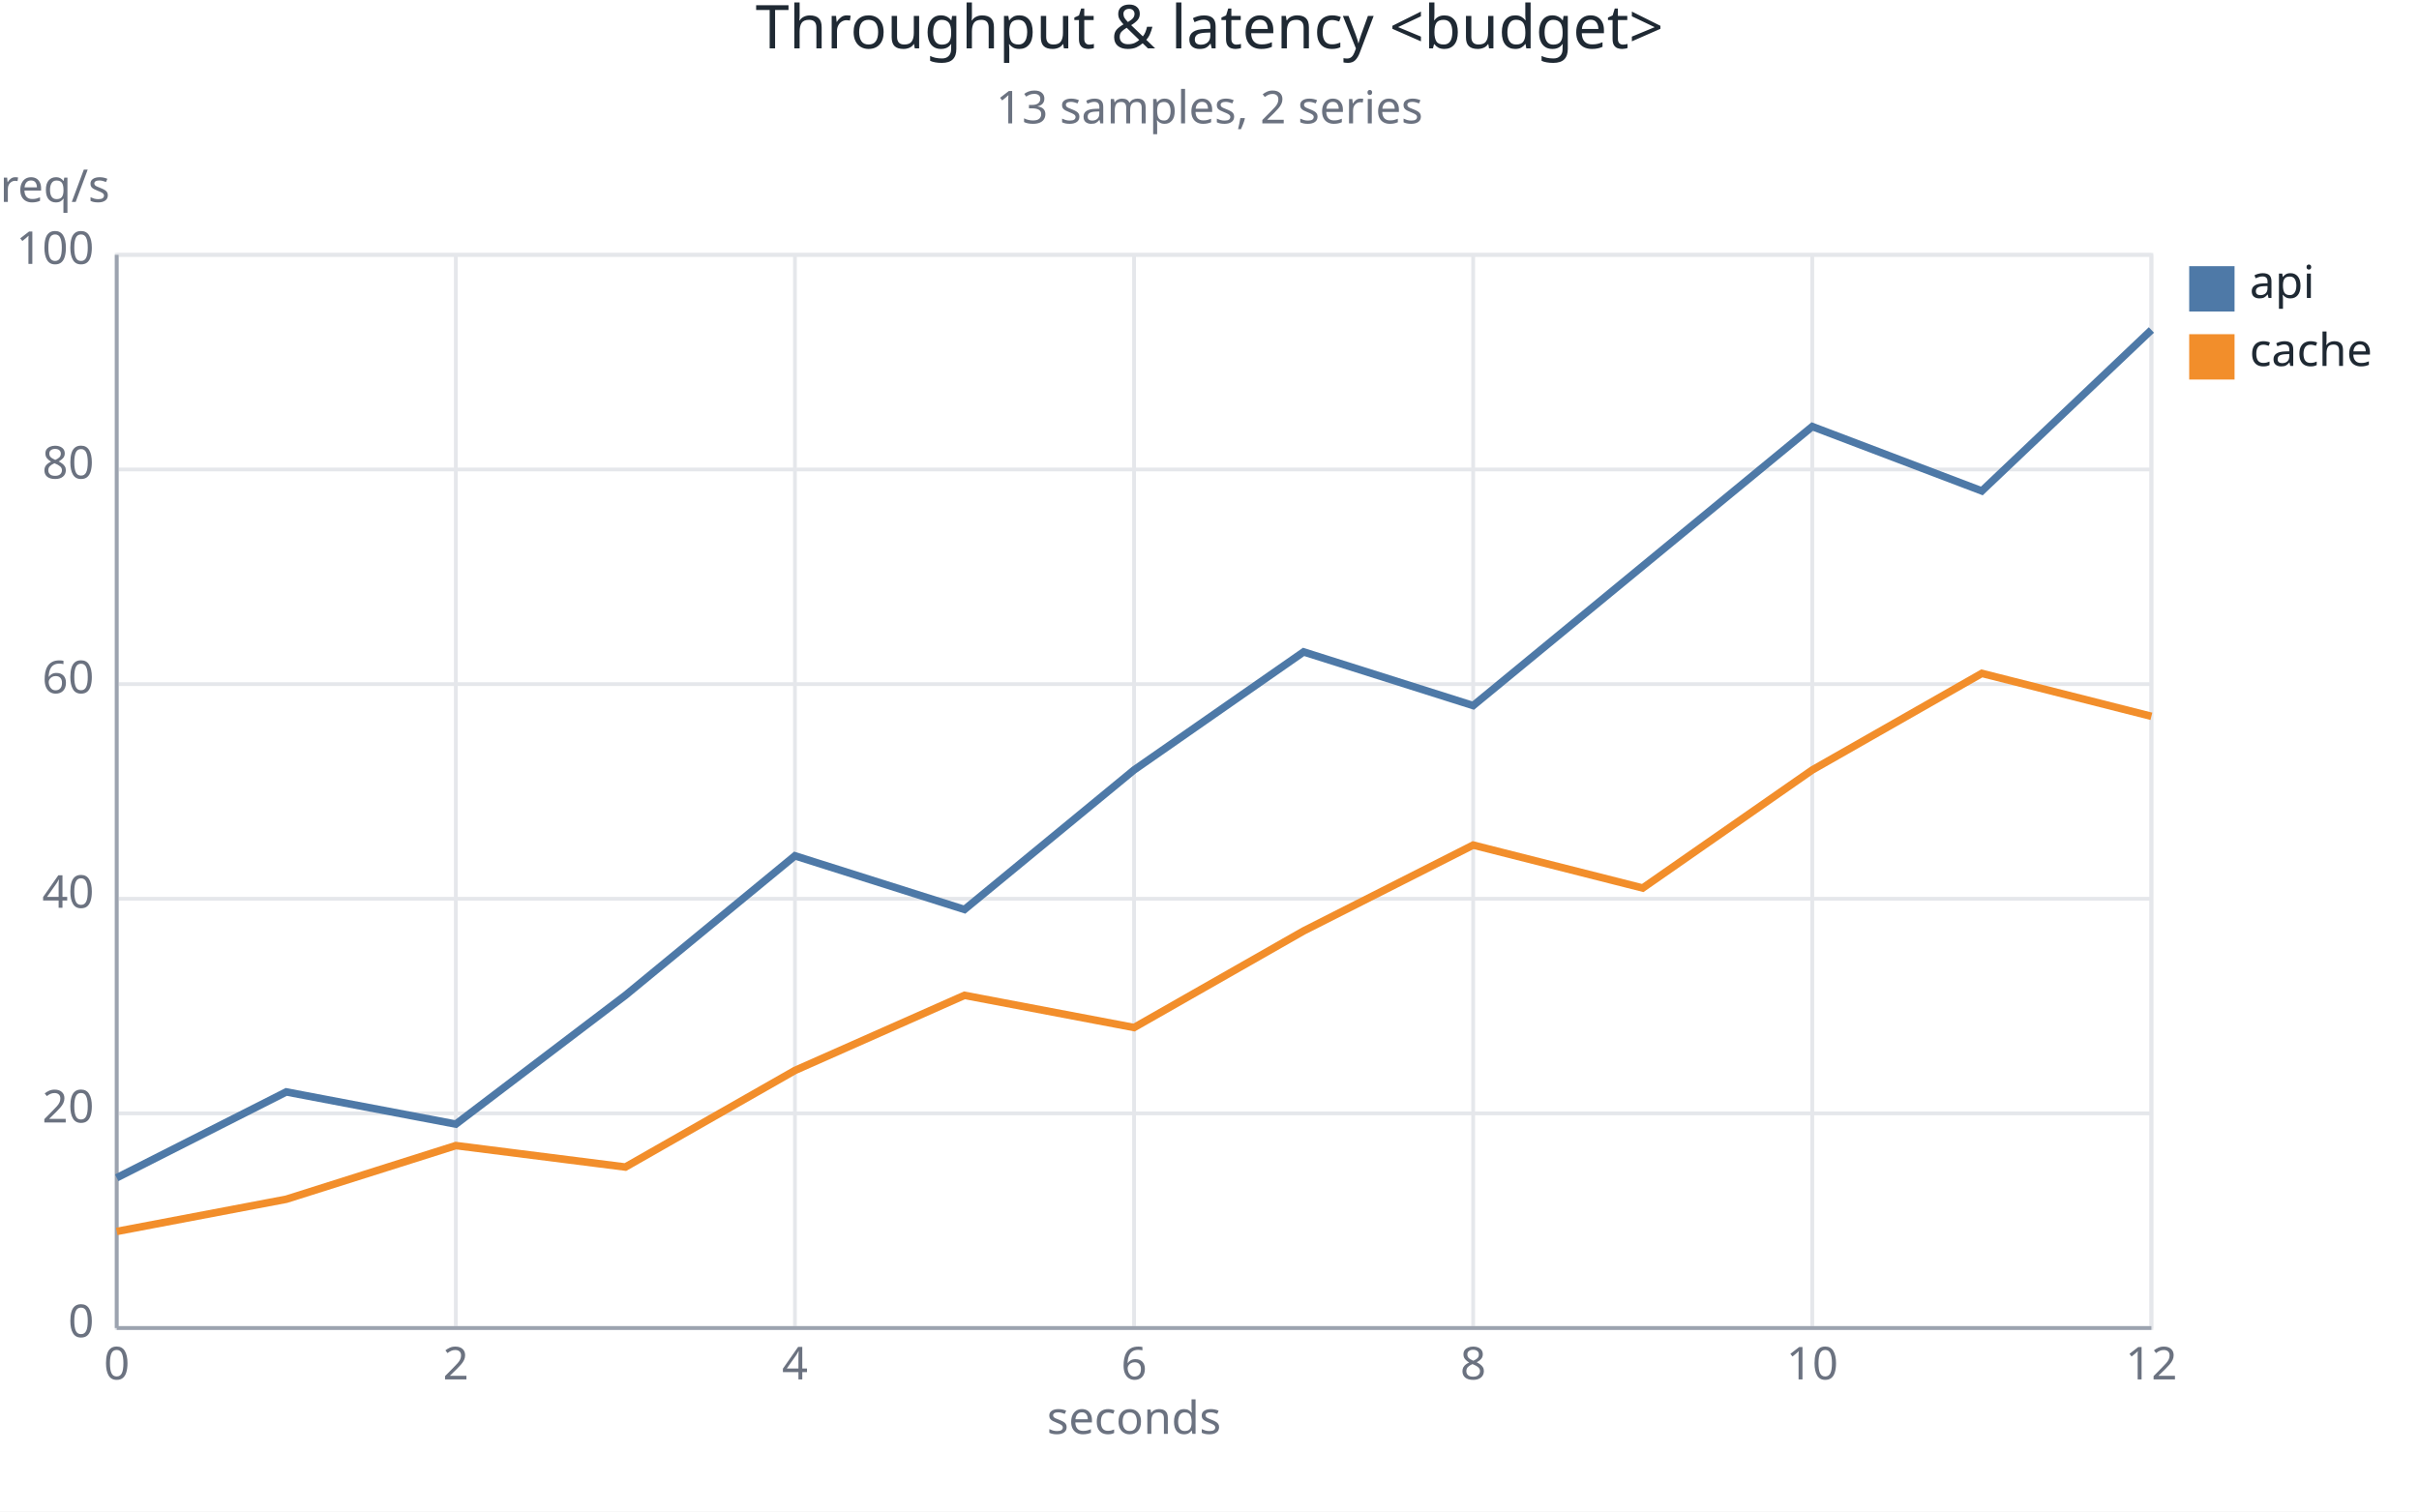
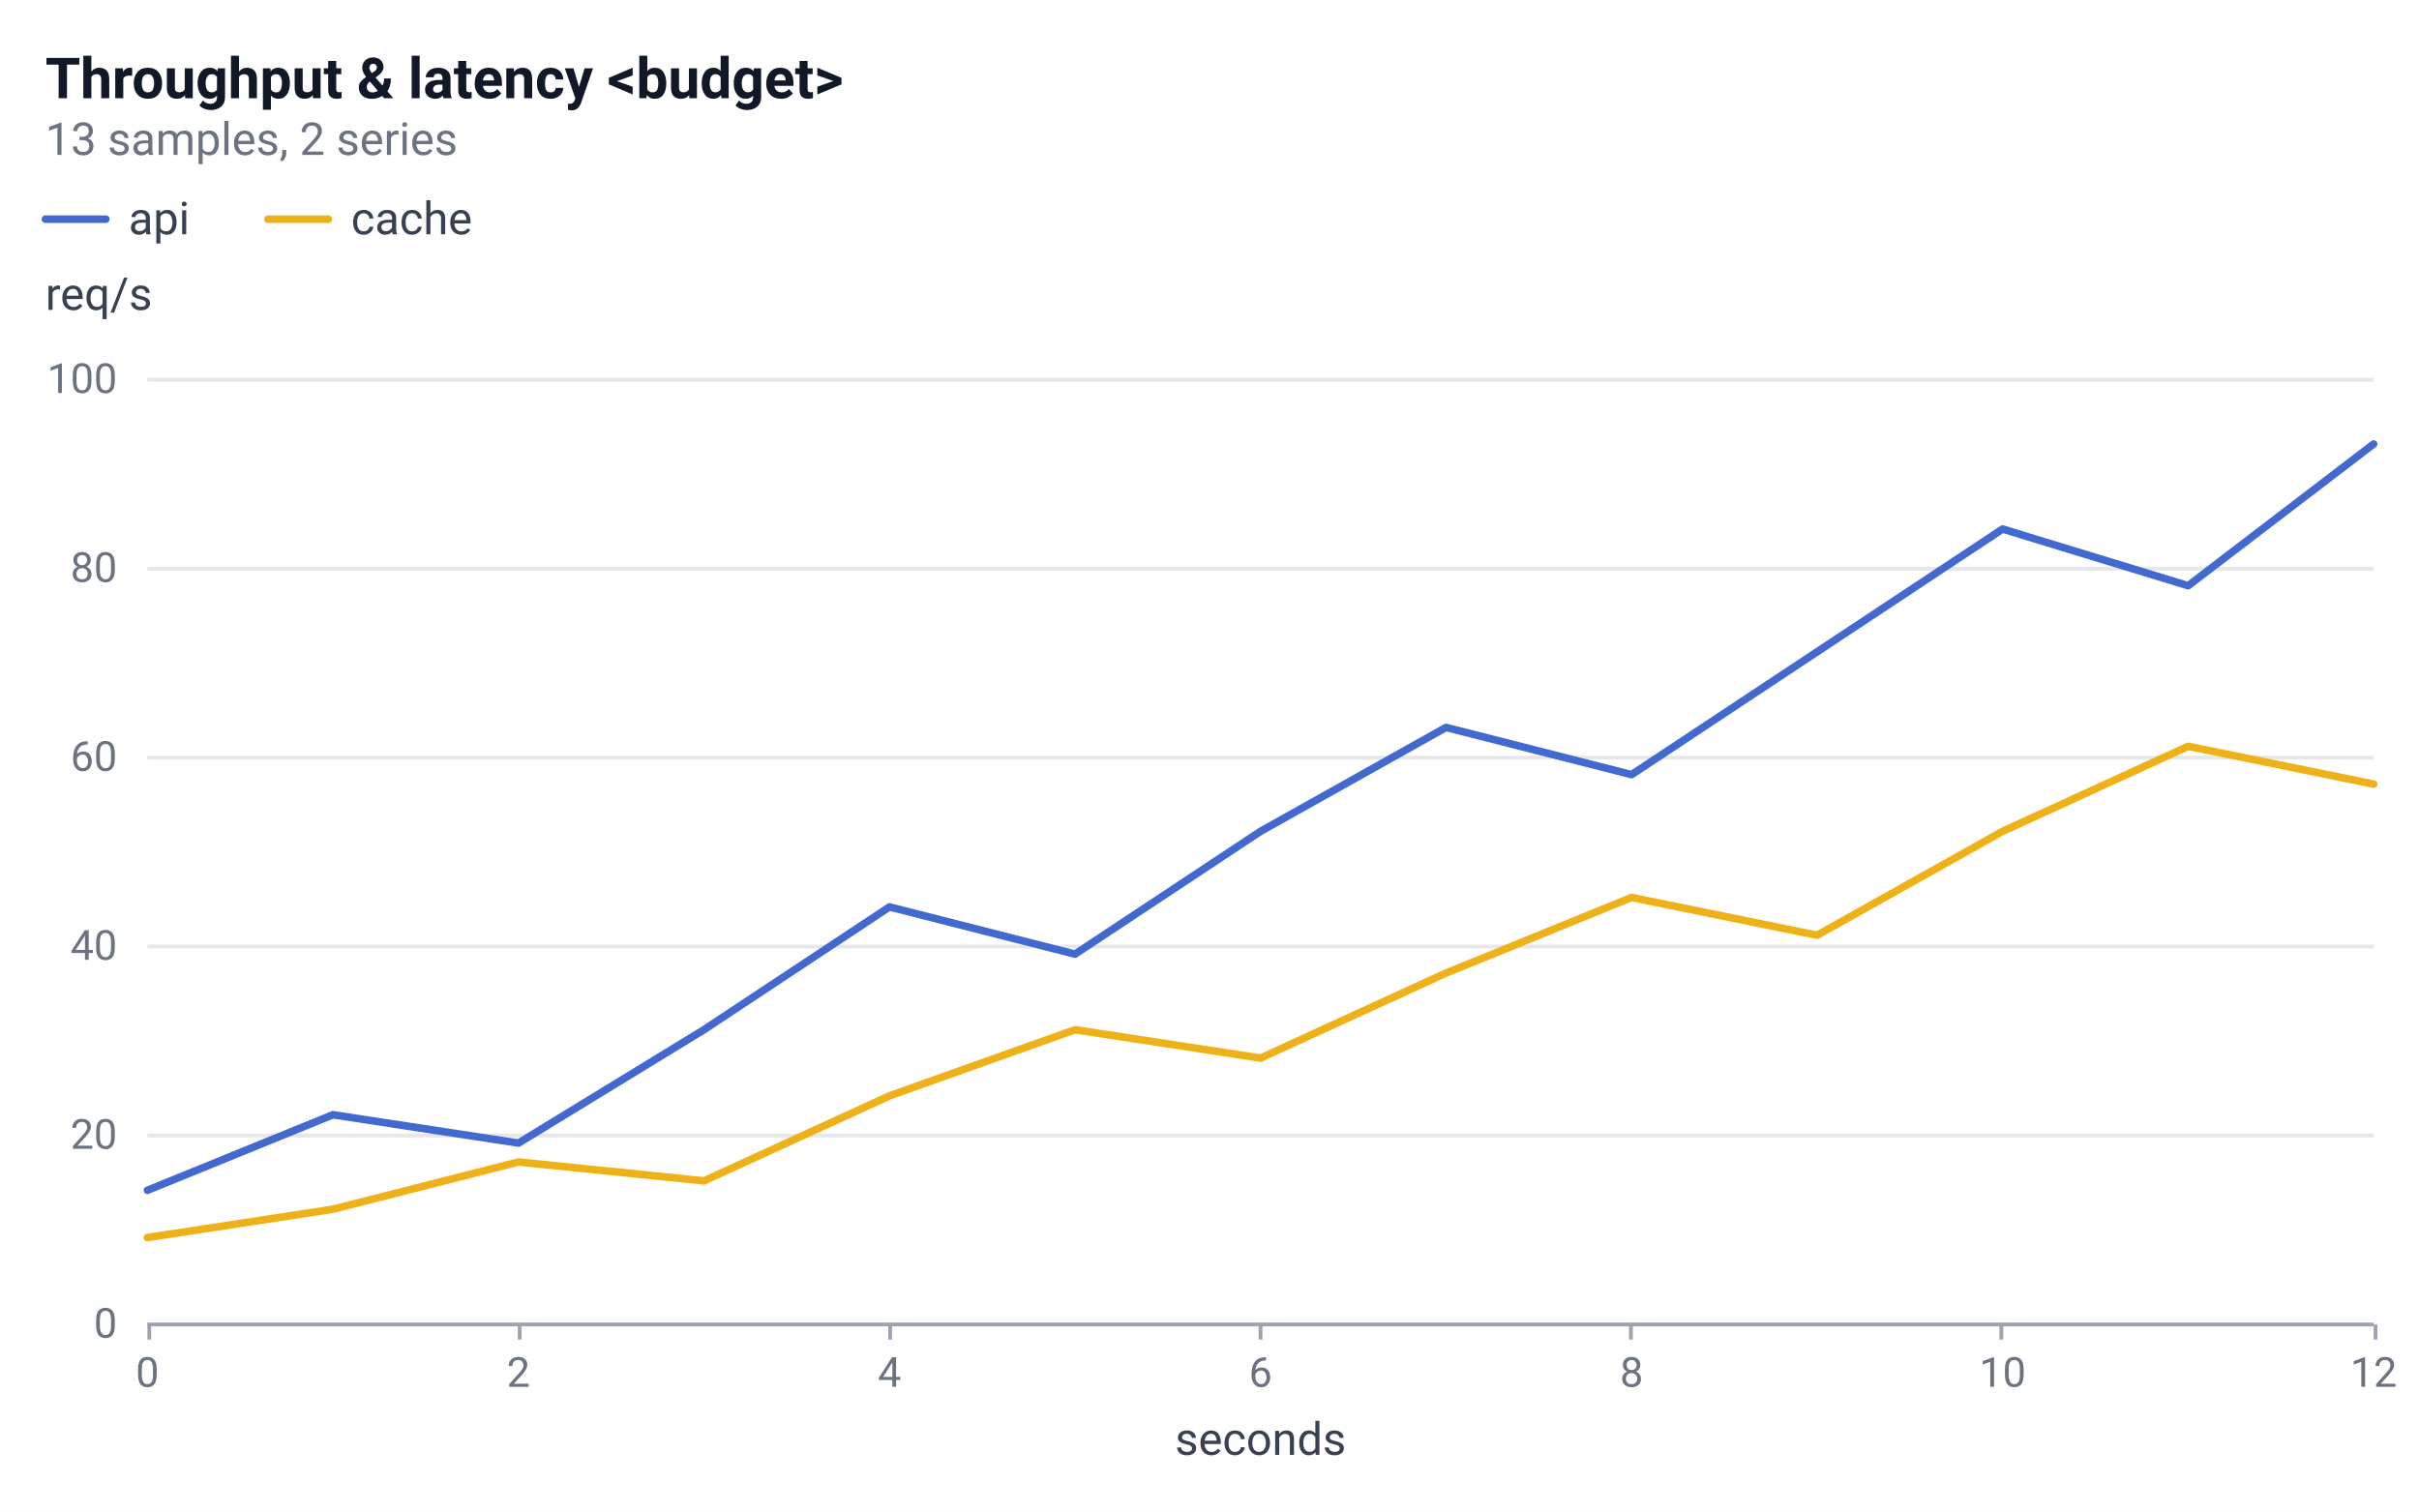
- <svg xmlns="http://www.w3.org/2000/svg" viewBox="0 0 640 400" width="640" height="400" role="img">
+ <svg xmlns="http://www.w3.org/2000/svg" viewBox="0 0 640 400" width="640" height="400" style="max-width:100%;height:auto" role="img" aria-label="Throughput &amp; latency &lt;budget&gt;" font-family="system-ui, -apple-system, Segoe UI, Roboto, Helvetica Neue, Arial, sans-serif">
  <rect x="0" y="0" width="640" height="400" fill="#ffffff" class="mp-c-bg" />
-   <rect x="30.88" y="67.44" width="538.32" height="284" fill="#ffffff" stroke="#e5e7eb" stroke-width="1" class="mp-c-plot" />
-   <line x1="30.88" y1="351.44" x2="569.2" y2="351.44" stroke="#e5e7eb" stroke-width="1" class="mp-c-grid" />
-   <line x1="30.88" y1="294.64" x2="569.2" y2="294.64" stroke="#e5e7eb" stroke-width="1" class="mp-c-grid" />
-   <line x1="30.88" y1="237.84" x2="569.2" y2="237.84" stroke="#e5e7eb" stroke-width="1" class="mp-c-grid" />
-   <line x1="30.88" y1="181.04" x2="569.2" y2="181.04" stroke="#e5e7eb" stroke-width="1" class="mp-c-grid" />
-   <line x1="30.88" y1="124.24" x2="569.2" y2="124.24" stroke="#e5e7eb" stroke-width="1" class="mp-c-grid" />
-   <line x1="30.88" y1="67.44" x2="569.2" y2="67.44" stroke="#e5e7eb" stroke-width="1" class="mp-c-grid" />
-   <line x1="30.88" y1="67.44" x2="30.88" y2="351.44" stroke="#e5e7eb" stroke-width="1" class="mp-c-grid" />
-   <line x1="120.6" y1="67.44" x2="120.6" y2="351.44" stroke="#e5e7eb" stroke-width="1" class="mp-c-grid" />
-   <line x1="210.32" y1="67.44" x2="210.32" y2="351.44" stroke="#e5e7eb" stroke-width="1" class="mp-c-grid" />
-   <line x1="300.04" y1="67.44" x2="300.04" y2="351.44" stroke="#e5e7eb" stroke-width="1" class="mp-c-grid" />
-   <line x1="389.76" y1="67.44" x2="389.76" y2="351.44" stroke="#e5e7eb" stroke-width="1" class="mp-c-grid" />
-   <line x1="479.48" y1="67.44" x2="479.48" y2="351.44" stroke="#e5e7eb" stroke-width="1" class="mp-c-grid" />
-   <line x1="569.2" y1="67.44" x2="569.2" y2="351.44" stroke="#e5e7eb" stroke-width="1" class="mp-c-grid" />
-   <line x1="30.88" y1="67.44" x2="30.88" y2="351.44" stroke="#9ca3af" stroke-width="1" class="mp-c-axis" />
-   <line x1="30.88" y1="351.44" x2="569.2" y2="351.44" stroke="#9ca3af" stroke-width="1" class="mp-c-axis" />
-   <text x="24.88" y="353.84" fill="#6b7280" font-family="system-ui, sans-serif" font-size="12" text-anchor="end" class="mp-c-tick">0</text>
-   <text x="24.88" y="297.04" fill="#6b7280" font-family="system-ui, sans-serif" font-size="12" text-anchor="end" class="mp-c-tick">20</text>
-   <text x="24.88" y="240.24" fill="#6b7280" font-family="system-ui, sans-serif" font-size="12" text-anchor="end" class="mp-c-tick">40</text>
-   <text x="24.88" y="183.44" fill="#6b7280" font-family="system-ui, sans-serif" font-size="12" text-anchor="end" class="mp-c-tick">60</text>
-   <text x="24.88" y="126.64" fill="#6b7280" font-family="system-ui, sans-serif" font-size="12" text-anchor="end" class="mp-c-tick">80</text>
-   <text x="24.88" y="69.84" fill="#6b7280" font-family="system-ui, sans-serif" font-size="12" text-anchor="end" class="mp-c-tick">100</text>
-   <text x="30.88" y="365.04" fill="#6b7280" font-family="system-ui, sans-serif" font-size="12" text-anchor="middle" class="mp-c-tick">0</text>
-   <text x="120.6" y="365.04" fill="#6b7280" font-family="system-ui, sans-serif" font-size="12" text-anchor="middle" class="mp-c-tick">2</text>
-   <text x="210.32" y="365.04" fill="#6b7280" font-family="system-ui, sans-serif" font-size="12" text-anchor="middle" class="mp-c-tick">4</text>
-   <text x="300.04" y="365.04" fill="#6b7280" font-family="system-ui, sans-serif" font-size="12" text-anchor="middle" class="mp-c-tick">6</text>
-   <text x="389.76" y="365.04" fill="#6b7280" font-family="system-ui, sans-serif" font-size="12" text-anchor="middle" class="mp-c-tick">8</text>
-   <text x="479.48" y="365.04" fill="#6b7280" font-family="system-ui, sans-serif" font-size="12" text-anchor="middle" class="mp-c-tick">10</text>
-   <text x="569.2" y="365.04" fill="#6b7280" font-family="system-ui, sans-serif" font-size="12" text-anchor="middle" class="mp-c-tick">12</text>
-   <text x="300.04" y="379.44" fill="#6b7280" font-family="system-ui, sans-serif" font-size="12" text-anchor="middle" class="mp-c-label">seconds</text>
-   <text x="0" y="53.44" fill="#6b7280" font-family="system-ui, sans-serif" font-size="12" text-anchor="start" class="mp-c-label">req/s</text>
-   <polyline points="30.88,311.68 75.74,288.96 120.6,297.48 165.46,263.4 210.32,226.48 255.18,240.68 300.04,203.76 344.9,172.52 389.76,186.72 434.62,149.8 479.48,112.88 524.34,129.92 569.2,87.32" fill="none" stroke="#4e79a7" stroke-width="2" class="mp-c-series mp-s-0" />
-   <polyline points="30.88,325.88 75.74,317.36 120.6,303.16 165.46,308.84 210.32,283.28 255.18,263.4 300.04,271.92 344.9,246.36 389.76,223.64 434.62,235 479.48,203.76 524.34,178.2 569.2,189.56" fill="none" stroke="#f28e2b" stroke-width="2" class="mp-c-series mp-s-1" />
-   <rect x="579.2" y="70.44" width="12" height="12" fill="#4e79a7" class="mp-c-legend" />
-   <text x="595.2" y="78.84" fill="#1f2933" font-family="system-ui, sans-serif" font-size="12" text-anchor="start" class="mp-c-legend">api</text>
-   <rect x="579.2" y="88.44" width="12" height="12" fill="#f28e2b" class="mp-c-legend" />
-   <text x="595.2" y="96.84" fill="#1f2933" font-family="system-ui, sans-serif" font-size="12" text-anchor="start" class="mp-c-legend">cache</text>
-   <text x="320" y="12.8" fill="#1f2933" font-family="system-ui, sans-serif" font-size="16" text-anchor="middle" class="mp-c-title">Throughput &amp; latency &lt;budget&gt;</text>
-   <text x="320" y="32.64" fill="#6b7280" font-family="system-ui, sans-serif" font-size="12" text-anchor="middle" class="mp-c-title">13 samples, 2 series</text>
+   <rect x="39" y="100" width="589" height="250" fill="#ffffff" class="mp-c-plot" />
+   <line x1="39" y1="300.5" x2="628" y2="300.5" stroke="#e5e7eb" stroke-width="1" class="mp-c-grid" />
+   <line x1="39" y1="250.5" x2="628" y2="250.5" stroke="#e5e7eb" stroke-width="1" class="mp-c-grid" />
+   <line x1="39" y1="200.5" x2="628" y2="200.5" stroke="#e5e7eb" stroke-width="1" class="mp-c-grid" />
+   <line x1="39" y1="150.5" x2="628" y2="150.5" stroke="#e5e7eb" stroke-width="1" class="mp-c-grid" />
+   <line x1="39" y1="100.5" x2="628" y2="100.5" stroke="#e5e7eb" stroke-width="1" class="mp-c-grid" />
+   <line x1="39" y1="350.5" x2="628" y2="350.5" stroke="#9ca3af" stroke-width="1" class="mp-c-axis" />
+   <line x1="39.5" y1="350.5" x2="39.5" y2="354.5" stroke="#9ca3af" stroke-width="1" class="mp-c-tick" />
+   <line x1="137.5" y1="350.5" x2="137.5" y2="354.5" stroke="#9ca3af" stroke-width="1" class="mp-c-tick" />
+   <line x1="235.5" y1="350.5" x2="235.5" y2="354.5" stroke="#9ca3af" stroke-width="1" class="mp-c-tick" />
+   <line x1="333.5" y1="350.5" x2="333.5" y2="354.5" stroke="#9ca3af" stroke-width="1" class="mp-c-tick" />
+   <line x1="431.5" y1="350.5" x2="431.5" y2="354.5" stroke="#9ca3af" stroke-width="1" class="mp-c-tick" />
+   <line x1="529.5" y1="350.5" x2="529.5" y2="354.5" stroke="#9ca3af" stroke-width="1" class="mp-c-tick" />
+   <line x1="628.5" y1="350.5" x2="628.5" y2="354.5" stroke="#9ca3af" stroke-width="1" class="mp-c-tick" />
+   <text x="31" y="354" fill="#6b7280" font-size="11" text-anchor="end" style="font-variant-numeric:tabular-nums" class="mp-c-tick">0</text>
+   <text x="31" y="304" fill="#6b7280" font-size="11" text-anchor="end" style="font-variant-numeric:tabular-nums" class="mp-c-tick">20</text>
+   <text x="31" y="254" fill="#6b7280" font-size="11" text-anchor="end" style="font-variant-numeric:tabular-nums" class="mp-c-tick">40</text>
+   <text x="31" y="204" fill="#6b7280" font-size="11" text-anchor="end" style="font-variant-numeric:tabular-nums" class="mp-c-tick">60</text>
+   <text x="31" y="154" fill="#6b7280" font-size="11" text-anchor="end" style="font-variant-numeric:tabular-nums" class="mp-c-tick">80</text>
+   <text x="31" y="104" fill="#6b7280" font-size="11" text-anchor="end" style="font-variant-numeric:tabular-nums" class="mp-c-tick">100</text>
+   <text x="39" y="367" fill="#6b7280" font-size="11" text-anchor="middle" style="font-variant-numeric:tabular-nums" class="mp-c-tick">0</text>
+   <text x="137.17" y="367" fill="#6b7280" font-size="11" text-anchor="middle" style="font-variant-numeric:tabular-nums" class="mp-c-tick">2</text>
+   <text x="235.33" y="367" fill="#6b7280" font-size="11" text-anchor="middle" style="font-variant-numeric:tabular-nums" class="mp-c-tick">4</text>
+   <text x="333.5" y="367" fill="#6b7280" font-size="11" text-anchor="middle" style="font-variant-numeric:tabular-nums" class="mp-c-tick">6</text>
+   <text x="431.67" y="367" fill="#6b7280" font-size="11" text-anchor="middle" style="font-variant-numeric:tabular-nums" class="mp-c-tick">8</text>
+   <text x="529.83" y="367" fill="#6b7280" font-size="11" text-anchor="middle" style="font-variant-numeric:tabular-nums" class="mp-c-tick">10</text>
+   <text x="628" y="367" fill="#6b7280" font-size="11" text-anchor="middle" style="font-variant-numeric:tabular-nums" class="mp-c-tick">12</text>
+   <text x="333.5" y="385" fill="#374151" font-size="12" text-anchor="middle" class="mp-c-label">seconds</text>
+   <text x="12" y="82" fill="#374151" font-size="12" class="mp-c-label">req/s</text>
+   <polyline points="39,315 88.08,295 137.17,302.5 186.25,272.5 235.33,240 284.42,252.5 333.5,220 382.58,192.5 431.67,205 480.75,172.5 529.83,140 578.92,155 628,117.5" fill="none" stroke="#4269d0" stroke-width="2" stroke-linejoin="round" stroke-linecap="round" class="mp-c-series mp-s-0" />
+   <polyline points="39,327.5 88.08,320 137.17,307.5 186.25,312.5 235.33,290 284.42,272.5 333.5,280 382.58,257.5 431.67,237.5 480.75,247.5 529.83,220 578.92,197.5 628,207.5" fill="none" stroke="#efb118" stroke-width="2" stroke-linejoin="round" stroke-linecap="round" class="mp-c-series mp-s-1" />
+   <polyline points="12,58 28,58" fill="none" stroke="#4269d0" stroke-width="2" stroke-linejoin="round" stroke-linecap="round" class="mp-c-legend" />
+   <text x="34" y="62" fill="#374151" font-size="12" class="mp-c-legend">api</text>
+   <polyline points="70.88,58 86.88,58" fill="none" stroke="#efb118" stroke-width="2" stroke-linejoin="round" stroke-linecap="round" class="mp-c-legend" />
+   <text x="92.88" y="62" fill="#374151" font-size="12" class="mp-c-legend">cache</text>
+   <text x="12" y="26" fill="#111827" font-size="15" font-weight="600" class="mp-c-title">Throughput &amp; latency &lt;budget&gt;</text>
+   <text x="12" y="41" fill="#6b7280" font-size="12" class="mp-c-title">13 samples, 2 series</text>
</svg>
